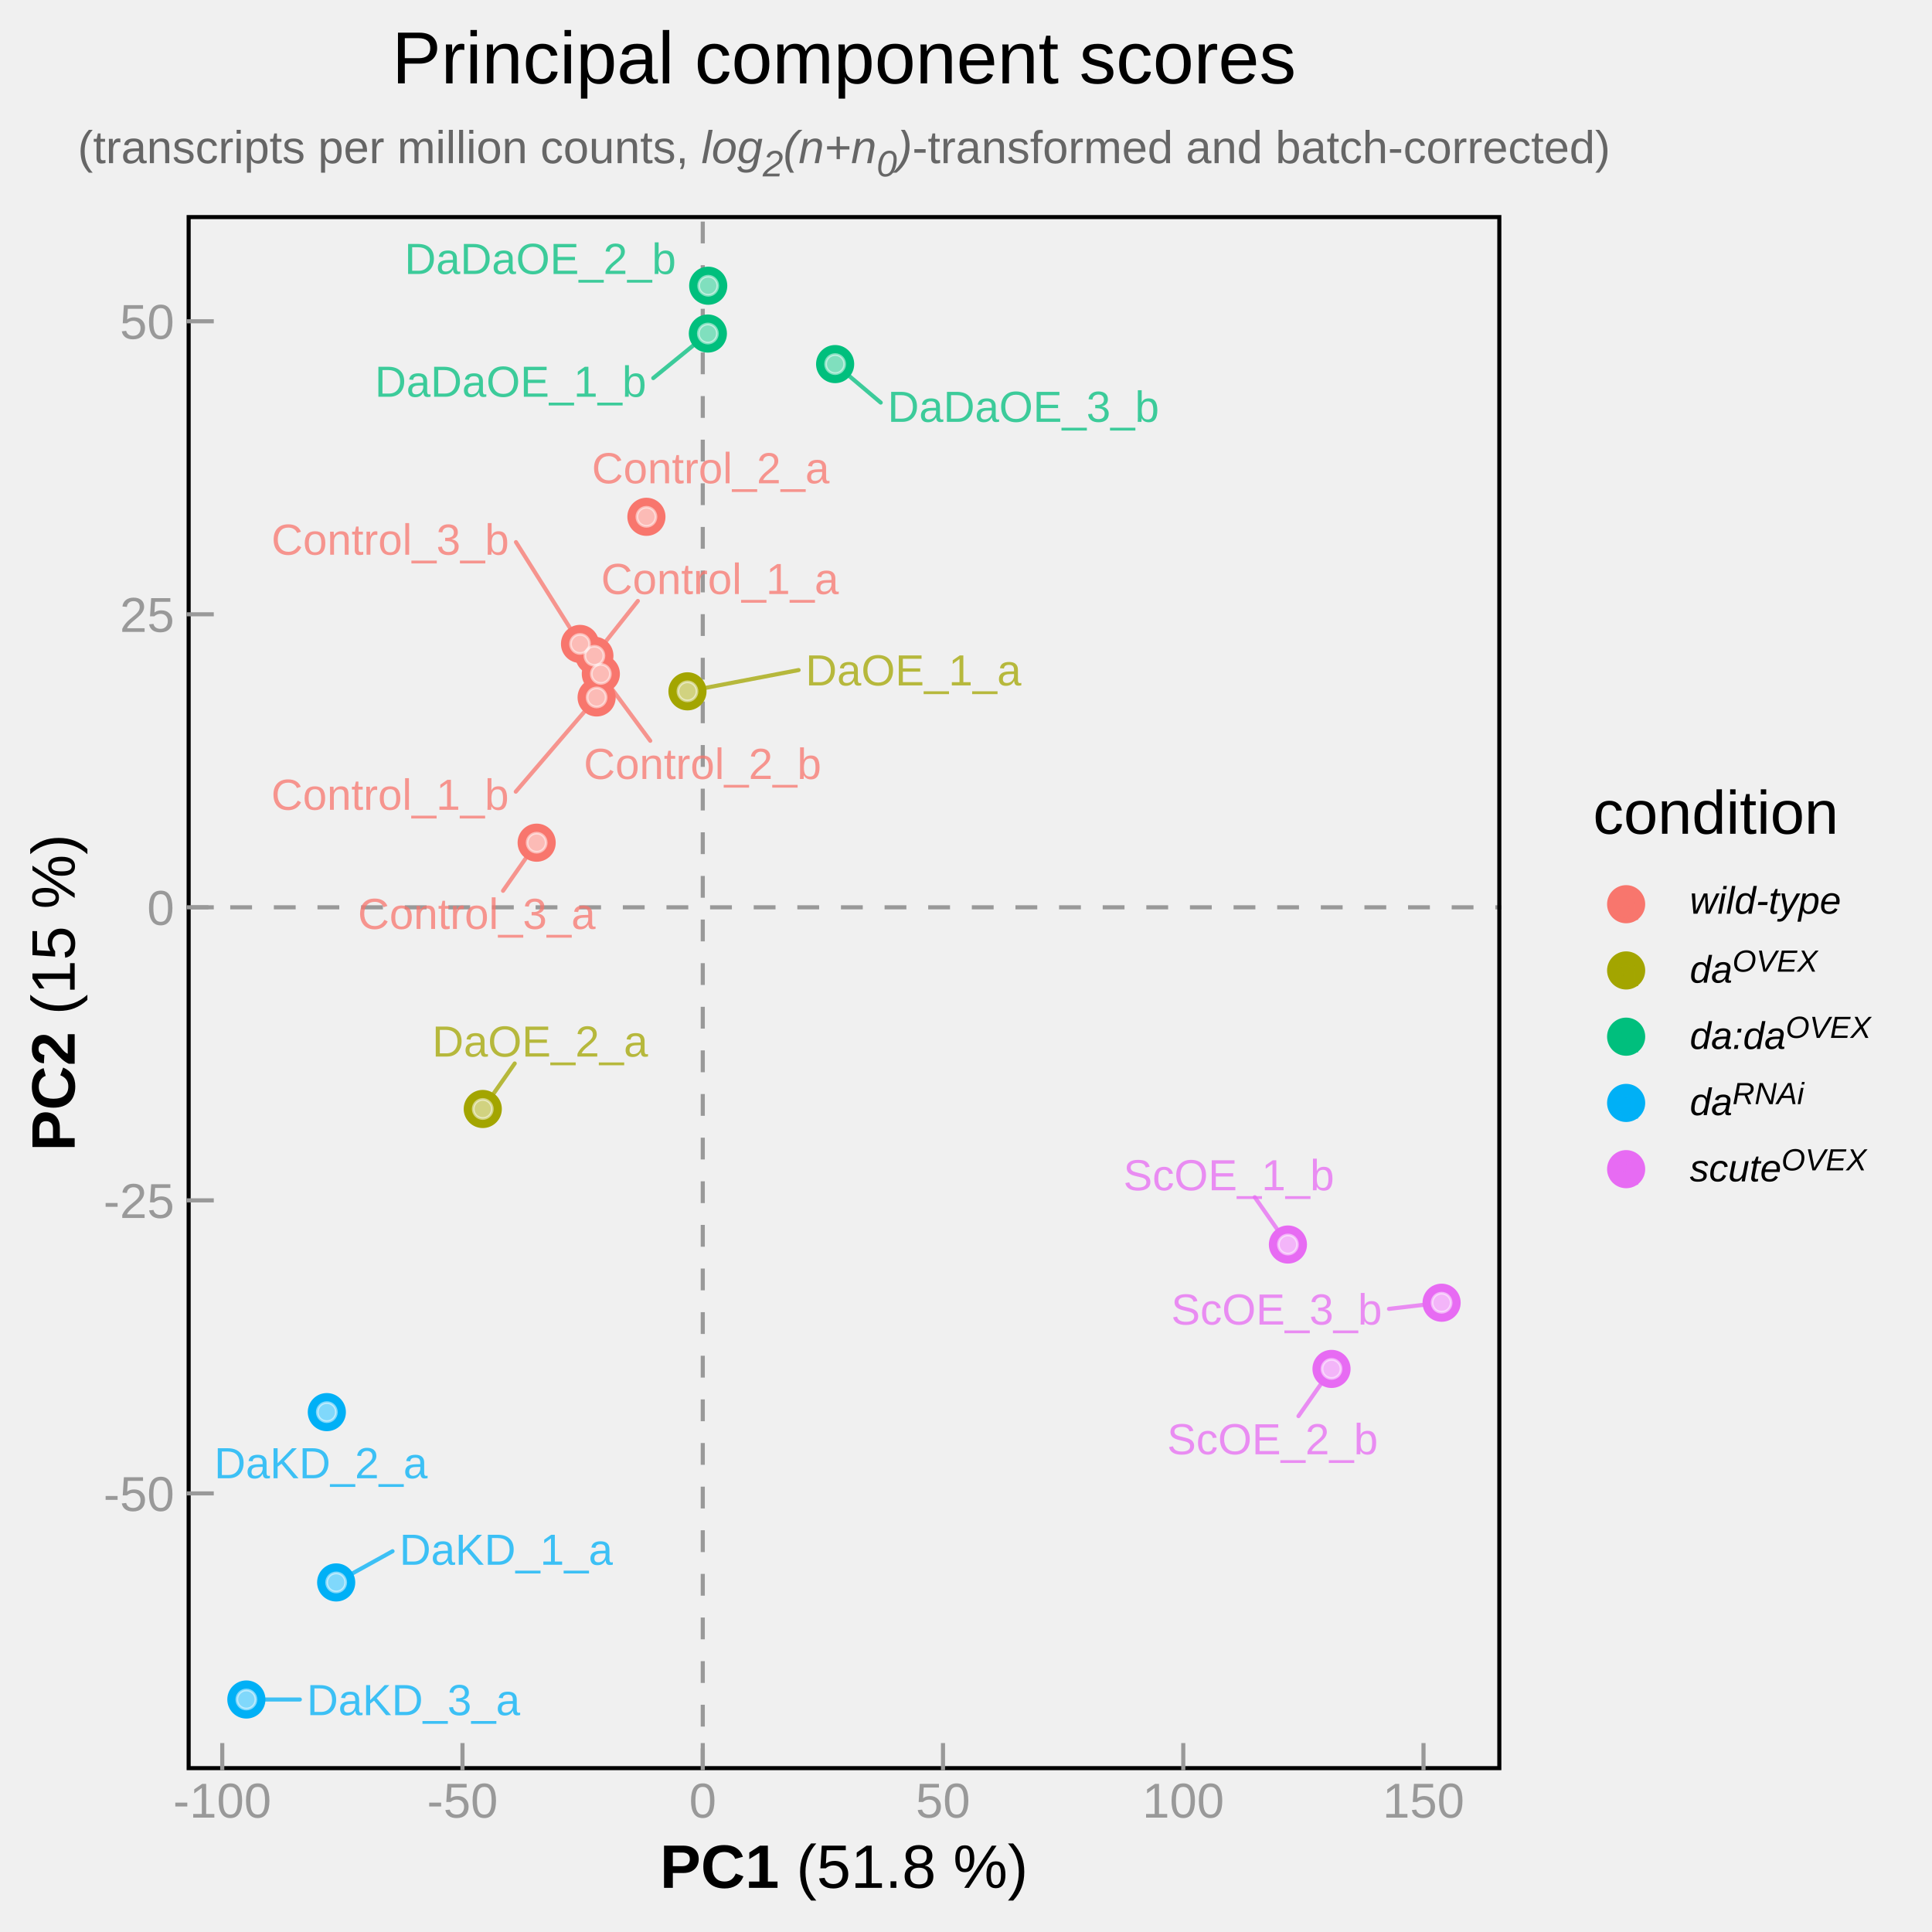
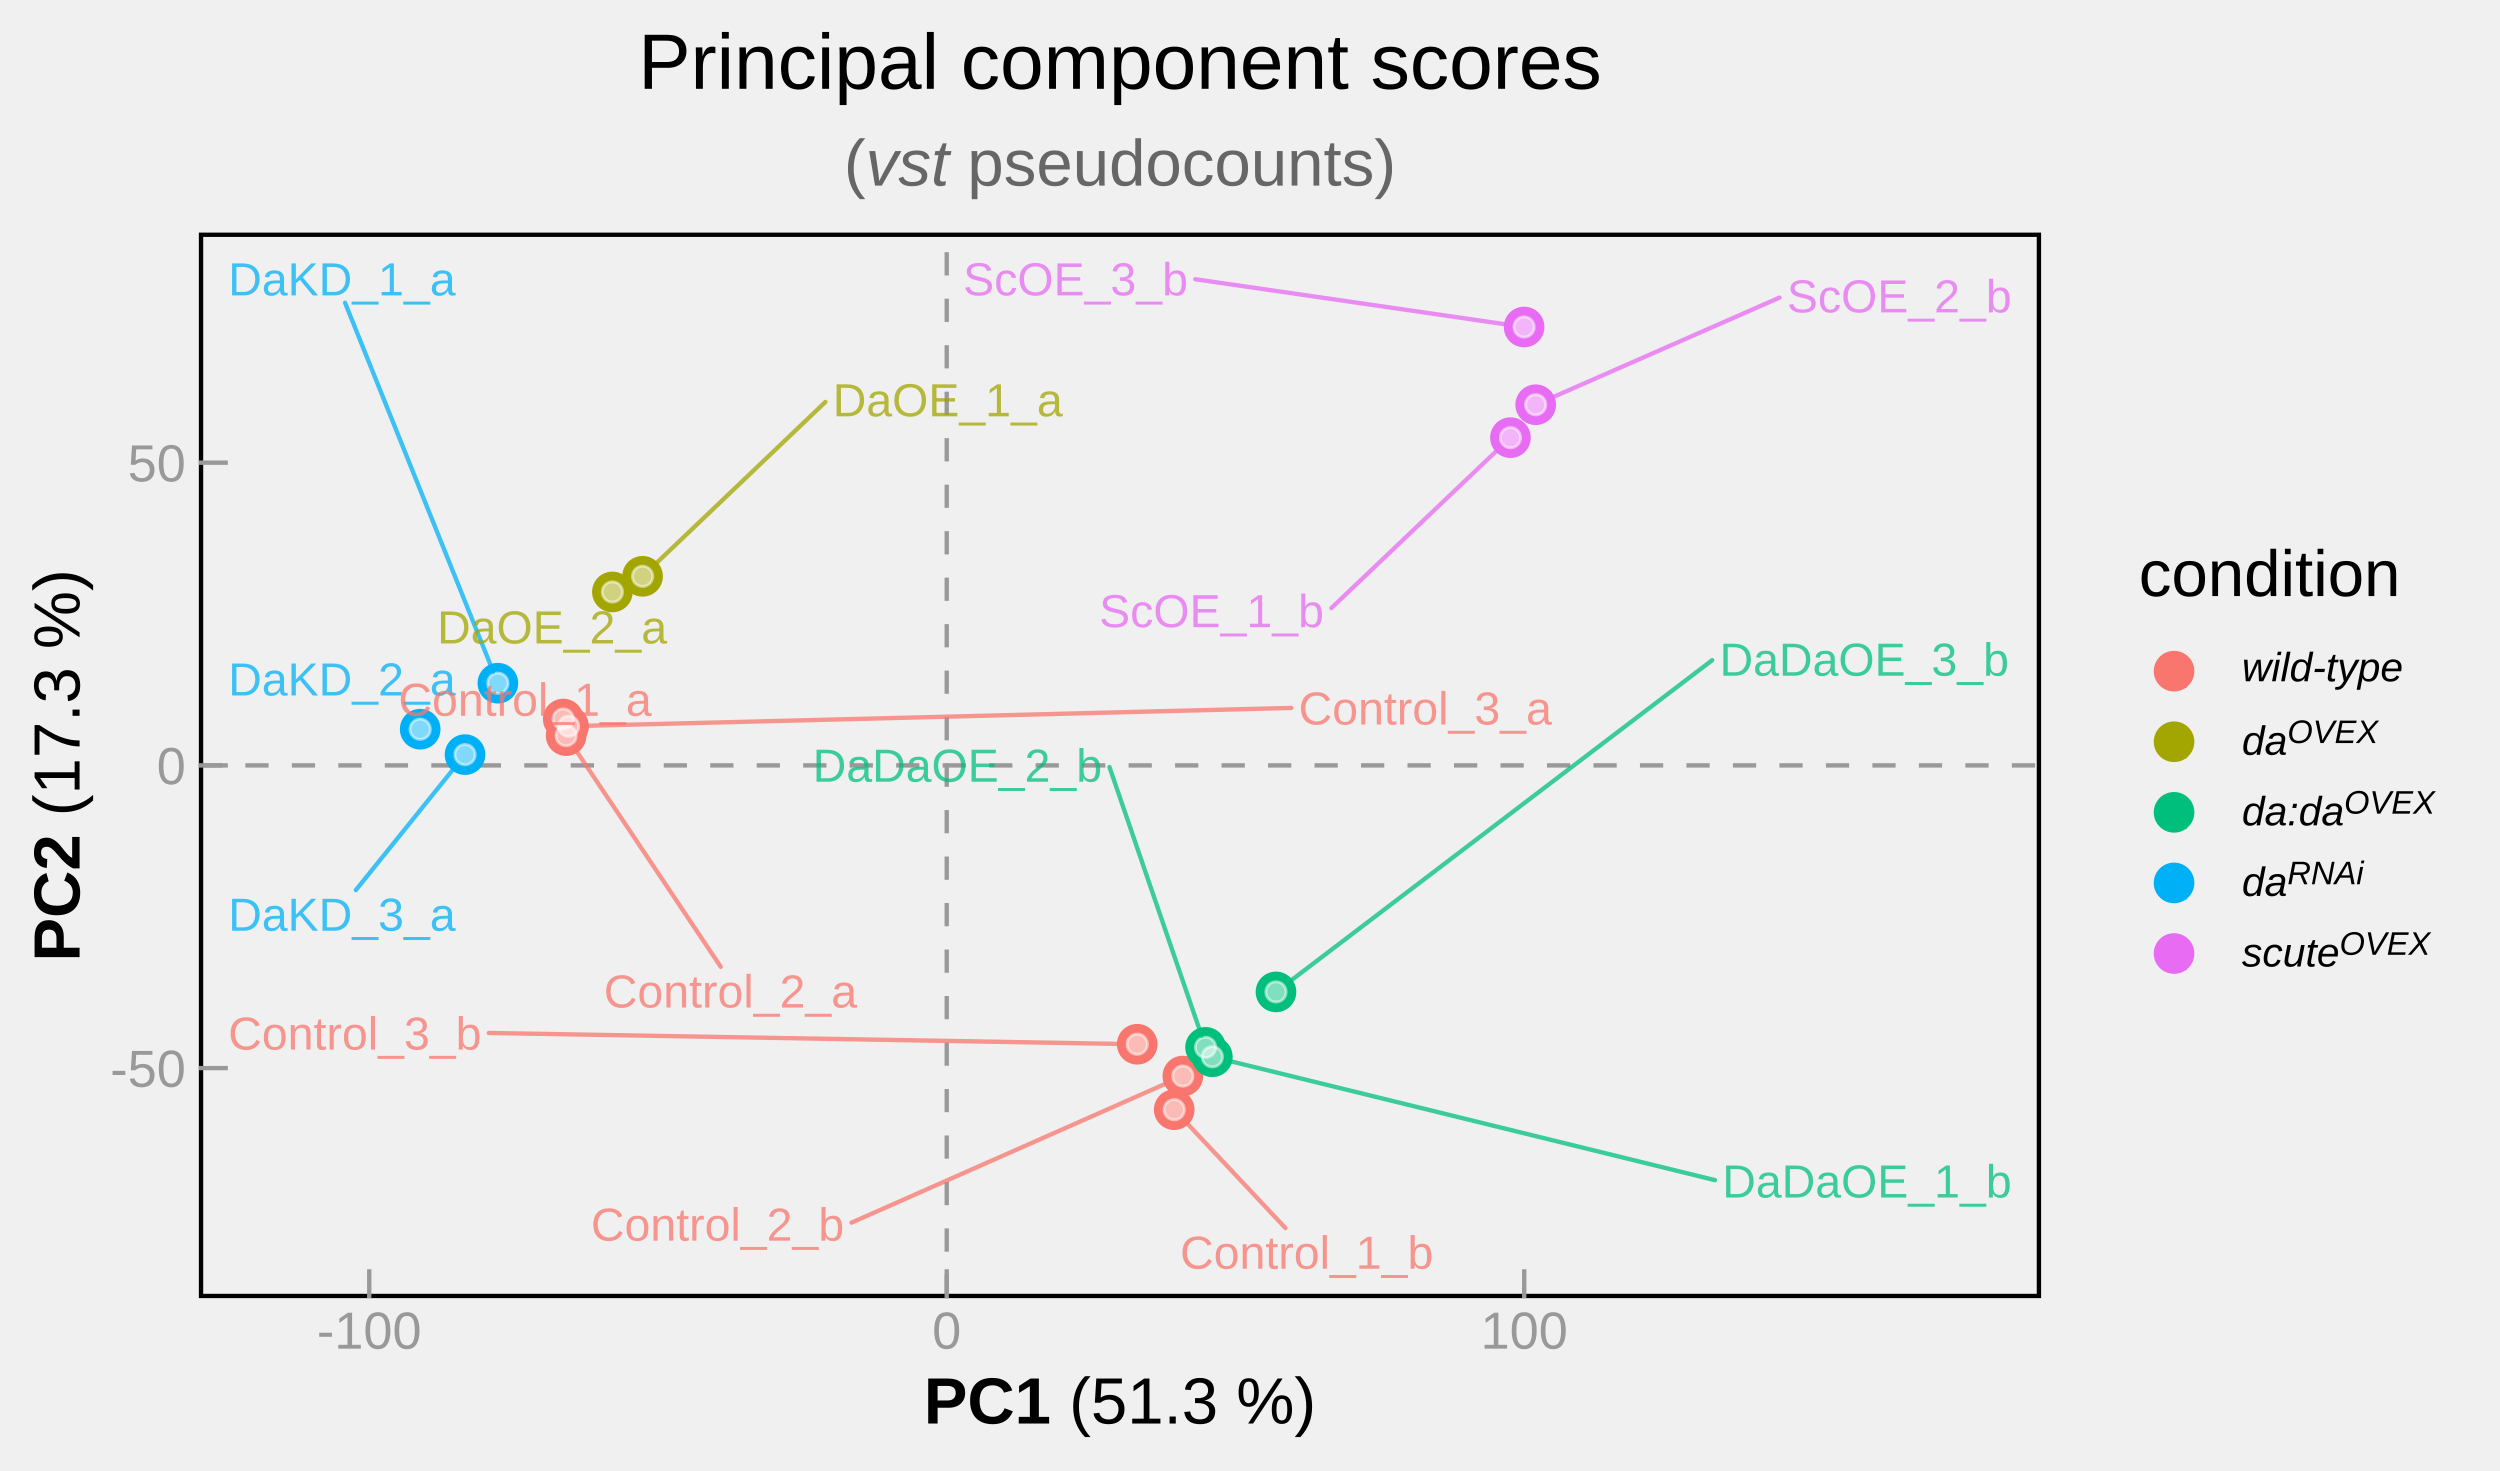
- <svg xmlns="http://www.w3.org/2000/svg" class="svglite" width="504.00pt" height="504.00pt" viewBox="0 0 504.00 504.00">
+ <svg xmlns="http://www.w3.org/2000/svg" class="svglite" width="612.00pt" height="360.00pt" viewBox="0 0 612.00 360.00">
  <defs>
    <style type="text/css">
    .svglite line, .svglite polyline, .svglite polygon, .svglite path, .svglite rect, .svglite circle {
      fill: none;
      stroke: #000000;
      stroke-linecap: round;
      stroke-linejoin: round;
      stroke-miterlimit: 10.00;
    }
    .svglite text {
      white-space: pre;
    }
  </style>
  </defs>
  <rect width="100%" height="100%" style="stroke: none; fill: none;" />
  <defs>
-     <clipPath id="cpMC4wMHw1MDQuMDB8MC4wMHw1MDQuMDA=">
-       <rect x="0.00" y="0.00" width="504.00" height="504.00" />
+     <clipPath id="cpMC4wMHw2MTIuMDB8MC4wMHwzNjAuMDA=">
+       <rect x="0.00" y="0.00" width="612.00" height="360.00" />
    </clipPath>
  </defs>
-   <g clip-path="url(#cpMC4wMHw1MDQuMDB8MC4wMHw1MDQuMDA=)">
+   <g clip-path="url(#cpMC4wMHw2MTIuMDB8MC4wMHwzNjAuMDA=)">
</g>
  <defs>
-     <clipPath id="cpNDguNjh8MzkxLjY2fDU2LjEwfDQ2MS43OQ==">
-       <rect x="48.68" y="56.10" width="342.98" height="405.69" />
+     <clipPath id="cpNDguNjh8NDk5LjY2fDU2Ljk0fDMxNy43OQ==">
+       <rect x="48.68" y="56.94" width="450.98" height="260.85" />
    </clipPath>
  </defs>
-   <g clip-path="url(#cpNDguNjh8MzkxLjY2fDU2LjEwfDQ2MS43OQ==)">
-     <line x1="183.33" y1="461.79" x2="183.33" y2="56.10" style="stroke-width: 1.07; stroke: #999999; stroke-dasharray: 5.69,5.69; stroke-linecap: butt;" />
-     <line x1="48.68" y1="236.69" x2="391.66" y2="236.69" style="stroke-width: 1.07; stroke: #999999; stroke-dasharray: 5.69,5.69; stroke-linecap: butt;" />
-     <circle cx="87.70" cy="412.81" r="4.62" style="stroke-width: 0.71; stroke: #00B0F6; fill: #00B0F6;" />
-     <circle cx="85.26" cy="368.38" r="4.62" style="stroke-width: 0.71; stroke: #00B0F6; fill: #00B0F6;" />
-     <circle cx="64.27" cy="443.35" r="4.62" style="stroke-width: 0.71; stroke: #00B0F6; fill: #00B0F6;" />
-     <circle cx="179.34" cy="180.35" r="4.62" style="stroke-width: 0.71; stroke: #A3A500; fill: #A3A500;" />
-     <circle cx="125.94" cy="289.30" r="4.62" style="stroke-width: 0.71; stroke: #A3A500; fill: #A3A500;" />
-     <circle cx="155.06" cy="171.07" r="4.62" style="stroke-width: 0.71; stroke: #F8766D; fill: #F8766D;" />
-     <circle cx="168.63" cy="134.82" r="4.62" style="stroke-width: 0.71; stroke: #F8766D; fill: #F8766D;" />
-     <circle cx="140.00" cy="219.83" r="4.62" style="stroke-width: 0.71; stroke: #F8766D; fill: #F8766D;" />
-     <circle cx="155.64" cy="181.94" r="4.62" style="stroke-width: 0.71; stroke: #F8766D; fill: #F8766D;" />
-     <circle cx="156.74" cy="175.80" r="4.62" style="stroke-width: 0.71; stroke: #F8766D; fill: #F8766D;" />
-     <circle cx="151.31" cy="167.98" r="4.62" style="stroke-width: 0.71; stroke: #F8766D; fill: #F8766D;" />
-     <circle cx="184.66" cy="87.01" r="4.62" style="stroke-width: 0.71; stroke: #00BF7D; fill: #00BF7D;" />
-     <circle cx="184.75" cy="74.54" r="4.62" style="stroke-width: 0.71; stroke: #00BF7D; fill: #00BF7D;" />
-     <circle cx="217.86" cy="94.98" r="4.62" style="stroke-width: 0.71; stroke: #00BF7D; fill: #00BF7D;" />
-     <circle cx="335.98" cy="324.66" r="4.62" style="stroke-width: 0.71; stroke: #E76BF3; fill: #E76BF3;" />
-     <circle cx="347.35" cy="357.11" r="4.62" style="stroke-width: 0.71; stroke: #E76BF3; fill: #E76BF3;" />
-     <circle cx="376.07" cy="339.84" r="4.62" style="stroke-width: 0.71; stroke: #E76BF3; fill: #E76BF3;" />
-     <circle cx="87.70" cy="412.81" r="2.49" style="stroke-width: 0.71; stroke: #FFFFFF; stroke-opacity: 0.50; fill: #FFFFFF; fill-opacity: 0.50;" />
-     <circle cx="85.26" cy="368.38" r="2.49" style="stroke-width: 0.71; stroke: #FFFFFF; stroke-opacity: 0.50; fill: #FFFFFF; fill-opacity: 0.50;" />
-     <circle cx="64.27" cy="443.35" r="2.49" style="stroke-width: 0.71; stroke: #FFFFFF; stroke-opacity: 0.50; fill: #FFFFFF; fill-opacity: 0.50;" />
-     <circle cx="179.34" cy="180.35" r="2.49" style="stroke-width: 0.71; stroke: #FFFFFF; stroke-opacity: 0.50; fill: #FFFFFF; fill-opacity: 0.50;" />
-     <circle cx="125.94" cy="289.30" r="2.49" style="stroke-width: 0.71; stroke: #FFFFFF; stroke-opacity: 0.50; fill: #FFFFFF; fill-opacity: 0.50;" />
-     <circle cx="155.06" cy="171.07" r="2.49" style="stroke-width: 0.71; stroke: #FFFFFF; stroke-opacity: 0.50; fill: #FFFFFF; fill-opacity: 0.50;" />
-     <circle cx="168.63" cy="134.82" r="2.49" style="stroke-width: 0.71; stroke: #FFFFFF; stroke-opacity: 0.50; fill: #FFFFFF; fill-opacity: 0.50;" />
-     <circle cx="140.00" cy="219.83" r="2.49" style="stroke-width: 0.71; stroke: #FFFFFF; stroke-opacity: 0.50; fill: #FFFFFF; fill-opacity: 0.50;" />
-     <circle cx="155.64" cy="181.94" r="2.49" style="stroke-width: 0.71; stroke: #FFFFFF; stroke-opacity: 0.50; fill: #FFFFFF; fill-opacity: 0.50;" />
-     <circle cx="156.74" cy="175.80" r="2.49" style="stroke-width: 0.71; stroke: #FFFFFF; stroke-opacity: 0.50; fill: #FFFFFF; fill-opacity: 0.50;" />
-     <circle cx="151.31" cy="167.98" r="2.49" style="stroke-width: 0.71; stroke: #FFFFFF; stroke-opacity: 0.50; fill: #FFFFFF; fill-opacity: 0.50;" />
-     <circle cx="184.66" cy="87.01" r="2.49" style="stroke-width: 0.71; stroke: #FFFFFF; stroke-opacity: 0.50; fill: #FFFFFF; fill-opacity: 0.50;" />
-     <circle cx="184.75" cy="74.54" r="2.49" style="stroke-width: 0.71; stroke: #FFFFFF; stroke-opacity: 0.50; fill: #FFFFFF; fill-opacity: 0.50;" />
-     <circle cx="217.86" cy="94.98" r="2.49" style="stroke-width: 0.71; stroke: #FFFFFF; stroke-opacity: 0.50; fill: #FFFFFF; fill-opacity: 0.50;" />
-     <circle cx="335.98" cy="324.66" r="2.49" style="stroke-width: 0.71; stroke: #FFFFFF; stroke-opacity: 0.50; fill: #FFFFFF; fill-opacity: 0.50;" />
-     <circle cx="347.35" cy="357.11" r="2.49" style="stroke-width: 0.71; stroke: #FFFFFF; stroke-opacity: 0.50; fill: #FFFFFF; fill-opacity: 0.50;" />
-     <circle cx="376.07" cy="339.84" r="2.49" style="stroke-width: 0.71; stroke: #FFFFFF; stroke-opacity: 0.50; fill: #FFFFFF; fill-opacity: 0.50;" />
-     <line x1="102.40" y1="404.67" x2="91.81" y2="410.53" style="stroke-width: 1.07; stroke: #00B0F6; stroke-opacity: 0.75;" />
-     <line x1="78.22" y1="443.35" x2="68.81" y2="443.35" style="stroke-width: 1.07; stroke: #00B0F6; stroke-opacity: 0.75;" />
-     <line x1="208.33" y1="174.80" x2="183.81" y2="179.49" style="stroke-width: 1.07; stroke: #A3A500; stroke-opacity: 0.75;" />
-     <line x1="134.27" y1="277.43" x2="128.84" y2="285.17" style="stroke-width: 1.07; stroke: #A3A500; stroke-opacity: 0.75;" />
-     <line x1="166.40" y1="156.77" x2="158.16" y2="167.16" style="stroke-width: 1.07; stroke: #F8766D; stroke-opacity: 0.75;" />
-     <line x1="131.23" y1="232.38" x2="137.11" y2="223.97" style="stroke-width: 1.07; stroke: #F8766D; stroke-opacity: 0.75;" />
-     <line x1="134.55" y1="206.52" x2="152.41" y2="185.71" style="stroke-width: 1.07; stroke: #F8766D; stroke-opacity: 0.75;" />
-     <line x1="169.63" y1="193.25" x2="159.72" y2="179.84" style="stroke-width: 1.07; stroke: #F8766D; stroke-opacity: 0.75;" />
-     <line x1="134.60" y1="141.42" x2="148.60" y2="163.67" style="stroke-width: 1.07; stroke: #F8766D; stroke-opacity: 0.75;" />
-     <line x1="170.42" y1="98.63" x2="180.93" y2="90.06" style="stroke-width: 1.07; stroke: #00BF7D; stroke-opacity: 0.75;" />
-     <line x1="229.75" y1="105.02" x2="221.55" y2="98.10" style="stroke-width: 1.07; stroke: #00BF7D; stroke-opacity: 0.75;" />
-     <line x1="327.33" y1="312.31" x2="333.08" y2="320.53" style="stroke-width: 1.07; stroke: #E76BF3; stroke-opacity: 0.75;" />
-     <line x1="338.73" y1="369.42" x2="344.46" y2="361.24" style="stroke-width: 1.07; stroke: #E76BF3; stroke-opacity: 0.75;" />
-     <line x1="362.35" y1="341.45" x2="371.56" y2="340.37" style="stroke-width: 1.07; stroke: #E76BF3; stroke-opacity: 0.75;" />
-     <text x="132.03" y="408.20" text-anchor="middle" style="font-size: 11.38px;fill: #00B0F6; fill-opacity: 0.75; font-family: &quot;Arial&quot;;" textLength="55.66px" lengthAdjust="spacingAndGlyphs">DaKD_1_a</text>
-     <text x="83.71" y="385.63" text-anchor="middle" style="font-size: 11.38px;fill: #00B0F6; fill-opacity: 0.75; font-family: &quot;Arial&quot;;" textLength="55.66px" lengthAdjust="spacingAndGlyphs">DaKD_2_a</text>
-     <text x="107.86" y="447.43" text-anchor="middle" style="font-size: 11.38px;fill: #00B0F6; fill-opacity: 0.75; font-family: &quot;Arial&quot;;" textLength="55.66px" lengthAdjust="spacingAndGlyphs">DaKD_3_a</text>
-     <text x="238.28" y="178.81" text-anchor="middle" style="font-size: 11.38px;fill: #A3A500; fill-opacity: 0.75; font-family: &quot;Arial&quot;;" textLength="56.30px" lengthAdjust="spacingAndGlyphs">DaOE_1_a</text>
-     <text x="140.89" y="275.63" text-anchor="middle" style="font-size: 11.38px;fill: #A3A500; fill-opacity: 0.75; font-family: &quot;Arial&quot;;" textLength="56.30px" lengthAdjust="spacingAndGlyphs">DaOE_2_a</text>
-     <text x="187.81" y="154.97" text-anchor="middle" style="font-size: 11.38px;fill: #F8766D; fill-opacity: 0.75; font-family: &quot;Arial&quot;;" textLength="61.99px" lengthAdjust="spacingAndGlyphs">Control_1_a</text>
-     <text x="185.39" y="126.08" text-anchor="middle" style="font-size: 11.38px;fill: #F8766D; fill-opacity: 0.75; font-family: &quot;Arial&quot;;" textLength="61.99px" lengthAdjust="spacingAndGlyphs">Control_2_a</text>
-     <text x="124.36" y="242.34" text-anchor="middle" style="font-size: 11.38px;fill: #F8766D; fill-opacity: 0.75; font-family: &quot;Arial&quot;;" textLength="61.99px" lengthAdjust="spacingAndGlyphs">Control_3_a</text>
-     <text x="101.76" y="211.25" text-anchor="middle" style="font-size: 11.38px;fill: #F8766D; fill-opacity: 0.75; font-family: &quot;Arial&quot;;" textLength="61.99px" lengthAdjust="spacingAndGlyphs">Control_1_b</text>
-     <text x="183.28" y="203.21" text-anchor="middle" style="font-size: 11.38px;fill: #F8766D; fill-opacity: 0.75; font-family: &quot;Arial&quot;;" textLength="61.99px" lengthAdjust="spacingAndGlyphs">Control_2_b</text>
-     <text x="101.81" y="144.71" text-anchor="middle" style="font-size: 11.38px;fill: #F8766D; fill-opacity: 0.75; font-family: &quot;Arial&quot;;" textLength="61.99px" lengthAdjust="spacingAndGlyphs">Control_3_b</text>
-     <text x="133.20" y="103.51" text-anchor="middle" style="font-size: 11.38px;fill: #00BF7D; fill-opacity: 0.75; font-family: &quot;Arial&quot;;" textLength="70.84px" lengthAdjust="spacingAndGlyphs">DaDaOE_1_b</text>
-     <text x="140.95" y="71.47" text-anchor="middle" style="font-size: 11.38px;fill: #00BF7D; fill-opacity: 0.75; font-family: &quot;Arial&quot;;" textLength="70.84px" lengthAdjust="spacingAndGlyphs">DaDaOE_2_b</text>
-     <text x="266.97" y="110.05" text-anchor="middle" style="font-size: 11.38px;fill: #00BF7D; fill-opacity: 0.75; font-family: &quot;Arial&quot;;" textLength="70.84px" lengthAdjust="spacingAndGlyphs">DaDaOE_3_b</text>
-     <text x="320.56" y="310.51" text-anchor="middle" style="font-size: 11.38px;fill: #E76BF3; fill-opacity: 0.75; font-family: &quot;Arial&quot;;" textLength="55.03px" lengthAdjust="spacingAndGlyphs">ScOE_1_b</text>
-     <text x="331.97" y="379.38" text-anchor="middle" style="font-size: 11.38px;fill: #E76BF3; fill-opacity: 0.75; font-family: &quot;Arial&quot;;" textLength="55.03px" lengthAdjust="spacingAndGlyphs">ScOE_2_b</text>
-     <text x="333.03" y="345.54" text-anchor="middle" style="font-size: 11.38px;fill: #E76BF3; fill-opacity: 0.75; font-family: &quot;Arial&quot;;" textLength="55.03px" lengthAdjust="spacingAndGlyphs">ScOE_3_b</text>
-     <rect x="48.68" y="56.10" width="342.98" height="405.69" style="stroke-width: 2.13;" />
+   <g clip-path="url(#cpNDguNjh8NDk5LjY2fDU2Ljk0fDMxNy43OQ==)">
+     <line x1="231.76" y1="317.79" x2="231.76" y2="56.94" style="stroke-width: 1.07; stroke: #999999; stroke-dasharray: 5.69,5.69; stroke-linecap: butt;" />
+     <line x1="48.68" y1="187.37" x2="499.66" y2="187.37" style="stroke-width: 1.07; stroke: #999999; stroke-dasharray: 5.69,5.69; stroke-linecap: butt;" />
+     <circle cx="121.88" cy="167.25" r="4.62" style="stroke-width: 0.71; stroke: #00B0F6; fill: #00B0F6;" />
+     <circle cx="102.86" cy="178.51" r="4.62" style="stroke-width: 0.71; stroke: #00B0F6; fill: #00B0F6;" />
+     <circle cx="113.84" cy="184.73" r="4.62" style="stroke-width: 0.71; stroke: #00B0F6; fill: #00B0F6;" />
+     <circle cx="157.30" cy="141.08" r="4.62" style="stroke-width: 0.71; stroke: #A3A500; fill: #A3A500;" />
+     <circle cx="149.91" cy="144.91" r="4.62" style="stroke-width: 0.71; stroke: #A3A500; fill: #A3A500;" />
+     <circle cx="137.88" cy="176.02" r="4.62" style="stroke-width: 0.71; stroke: #F8766D; fill: #F8766D;" />
+     <circle cx="138.59" cy="180.08" r="4.62" style="stroke-width: 0.71; stroke: #F8766D; fill: #F8766D;" />
+     <circle cx="139.19" cy="177.78" r="4.62" style="stroke-width: 0.71; stroke: #F8766D; fill: #F8766D;" />
+     <circle cx="287.45" cy="271.65" r="4.62" style="stroke-width: 0.71; stroke: #F8766D; fill: #F8766D;" />
+     <circle cx="289.56" cy="263.42" r="4.62" style="stroke-width: 0.71; stroke: #F8766D; fill: #F8766D;" />
+     <circle cx="278.39" cy="255.63" r="4.62" style="stroke-width: 0.71; stroke: #F8766D; fill: #F8766D;" />
+     <circle cx="296.78" cy="258.70" r="4.62" style="stroke-width: 0.71; stroke: #00BF7D; fill: #00BF7D;" />
+     <circle cx="295.12" cy="256.39" r="4.62" style="stroke-width: 0.71; stroke: #00BF7D; fill: #00BF7D;" />
+     <circle cx="312.36" cy="242.82" r="4.62" style="stroke-width: 0.71; stroke: #00BF7D; fill: #00BF7D;" />
+     <circle cx="369.76" cy="107.14" r="4.62" style="stroke-width: 0.71; stroke: #E76BF3; fill: #E76BF3;" />
+     <circle cx="375.94" cy="99.08" r="4.62" style="stroke-width: 0.71; stroke: #E76BF3; fill: #E76BF3;" />
+     <circle cx="373.10" cy="80.05" r="4.62" style="stroke-width: 0.71; stroke: #E76BF3; fill: #E76BF3;" />
+     <circle cx="121.88" cy="167.25" r="2.49" style="stroke-width: 0.71; stroke: #FFFFFF; stroke-opacity: 0.50; fill: #FFFFFF; fill-opacity: 0.50;" />
+     <circle cx="102.86" cy="178.51" r="2.49" style="stroke-width: 0.71; stroke: #FFFFFF; stroke-opacity: 0.50; fill: #FFFFFF; fill-opacity: 0.50;" />
+     <circle cx="113.84" cy="184.73" r="2.49" style="stroke-width: 0.71; stroke: #FFFFFF; stroke-opacity: 0.50; fill: #FFFFFF; fill-opacity: 0.50;" />
+     <circle cx="157.30" cy="141.08" r="2.49" style="stroke-width: 0.71; stroke: #FFFFFF; stroke-opacity: 0.50; fill: #FFFFFF; fill-opacity: 0.50;" />
+     <circle cx="149.91" cy="144.91" r="2.49" style="stroke-width: 0.71; stroke: #FFFFFF; stroke-opacity: 0.50; fill: #FFFFFF; fill-opacity: 0.50;" />
+     <circle cx="137.88" cy="176.02" r="2.49" style="stroke-width: 0.71; stroke: #FFFFFF; stroke-opacity: 0.50; fill: #FFFFFF; fill-opacity: 0.50;" />
+     <circle cx="138.59" cy="180.08" r="2.49" style="stroke-width: 0.71; stroke: #FFFFFF; stroke-opacity: 0.50; fill: #FFFFFF; fill-opacity: 0.50;" />
+     <circle cx="139.19" cy="177.78" r="2.49" style="stroke-width: 0.71; stroke: #FFFFFF; stroke-opacity: 0.50; fill: #FFFFFF; fill-opacity: 0.50;" />
+     <circle cx="287.45" cy="271.65" r="2.49" style="stroke-width: 0.71; stroke: #FFFFFF; stroke-opacity: 0.50; fill: #FFFFFF; fill-opacity: 0.50;" />
+     <circle cx="289.56" cy="263.42" r="2.49" style="stroke-width: 0.71; stroke: #FFFFFF; stroke-opacity: 0.50; fill: #FFFFFF; fill-opacity: 0.50;" />
+     <circle cx="278.39" cy="255.63" r="2.49" style="stroke-width: 0.71; stroke: #FFFFFF; stroke-opacity: 0.50; fill: #FFFFFF; fill-opacity: 0.50;" />
+     <circle cx="296.78" cy="258.70" r="2.49" style="stroke-width: 0.71; stroke: #FFFFFF; stroke-opacity: 0.50; fill: #FFFFFF; fill-opacity: 0.50;" />
+     <circle cx="295.12" cy="256.39" r="2.49" style="stroke-width: 0.71; stroke: #FFFFFF; stroke-opacity: 0.50; fill: #FFFFFF; fill-opacity: 0.50;" />
+     <circle cx="312.36" cy="242.82" r="2.49" style="stroke-width: 0.71; stroke: #FFFFFF; stroke-opacity: 0.50; fill: #FFFFFF; fill-opacity: 0.50;" />
+     <circle cx="369.76" cy="107.14" r="2.49" style="stroke-width: 0.71; stroke: #FFFFFF; stroke-opacity: 0.50; fill: #FFFFFF; fill-opacity: 0.50;" />
+     <circle cx="375.94" cy="99.08" r="2.49" style="stroke-width: 0.71; stroke: #FFFFFF; stroke-opacity: 0.50; fill: #FFFFFF; fill-opacity: 0.50;" />
+     <circle cx="373.10" cy="80.05" r="2.49" style="stroke-width: 0.71; stroke: #FFFFFF; stroke-opacity: 0.50; fill: #FFFFFF; fill-opacity: 0.50;" />
+     <line x1="84.47" y1="74.11" x2="120.73" y2="164.40" style="stroke-width: 1.07; stroke: #00B0F6; stroke-opacity: 0.75;" />
+     <line x1="87.11" y1="217.89" x2="111.70" y2="187.38" style="stroke-width: 1.07; stroke: #00B0F6; stroke-opacity: 0.75;" />
+     <line x1="202.06" y1="98.40" x2="159.92" y2="138.58" style="stroke-width: 1.07; stroke: #A3A500; stroke-opacity: 0.75;" />
+     <line x1="176.44" y1="236.68" x2="140.42" y2="182.81" style="stroke-width: 1.07; stroke: #F8766D; stroke-opacity: 0.75;" />
+     <line x1="316.11" y1="173.30" x2="144.25" y2="177.65" style="stroke-width: 1.07; stroke: #F8766D; stroke-opacity: 0.75;" />
+     <line x1="314.68" y1="300.63" x2="289.87" y2="274.22" style="stroke-width: 1.07; stroke: #F8766D; stroke-opacity: 0.75;" />
+     <line x1="208.46" y1="299.30" x2="285.54" y2="265.20" style="stroke-width: 1.07; stroke: #F8766D; stroke-opacity: 0.75;" />
+     <line x1="119.67" y1="252.87" x2="273.33" y2="255.54" style="stroke-width: 1.07; stroke: #F8766D; stroke-opacity: 0.75;" />
+     <line x1="419.82" y1="288.90" x2="301.43" y2="259.84" style="stroke-width: 1.07; stroke: #00BF7D; stroke-opacity: 0.75;" />
+     <line x1="271.60" y1="187.77" x2="294.14" y2="253.52" style="stroke-width: 1.07; stroke: #00BF7D; stroke-opacity: 0.75;" />
+     <line x1="419.15" y1="161.61" x2="315.42" y2="240.50" style="stroke-width: 1.07; stroke: #00BF7D; stroke-opacity: 0.75;" />
+     <line x1="325.91" y1="148.87" x2="367.13" y2="109.64" style="stroke-width: 1.07; stroke: #E76BF3; stroke-opacity: 0.75;" />
+     <line x1="435.63" y1="72.85" x2="379.96" y2="97.31" style="stroke-width: 1.07; stroke: #E76BF3; stroke-opacity: 0.75;" />
+     <line x1="292.61" y1="68.36" x2="368.20" y2="79.34" style="stroke-width: 1.07; stroke: #E76BF3; stroke-opacity: 0.75;" />
+     <text x="83.71" y="72.31" text-anchor="middle" style="font-size: 11.38px;fill: #00B0F6; fill-opacity: 0.75; font-family: &quot;Arial&quot;;" textLength="55.66px" lengthAdjust="spacingAndGlyphs">DaKD_1_a</text>
+     <text x="83.71" y="170.26" text-anchor="middle" style="font-size: 11.38px;fill: #00B0F6; fill-opacity: 0.75; font-family: &quot;Arial&quot;;" textLength="55.66px" lengthAdjust="spacingAndGlyphs">DaKD_2_a</text>
+     <text x="83.71" y="227.85" text-anchor="middle" style="font-size: 11.38px;fill: #00B0F6; fill-opacity: 0.75; font-family: &quot;Arial&quot;;" textLength="55.66px" lengthAdjust="spacingAndGlyphs">DaKD_3_a</text>
+     <text x="232.01" y="101.91" text-anchor="middle" style="font-size: 11.38px;fill: #A3A500; fill-opacity: 0.75; font-family: &quot;Arial&quot;;" textLength="56.30px" lengthAdjust="spacingAndGlyphs">DaOE_1_a</text>
+     <text x="135.16" y="157.52" text-anchor="middle" style="font-size: 11.38px;fill: #A3A500; fill-opacity: 0.75; font-family: &quot;Arial&quot;;" textLength="56.30px" lengthAdjust="spacingAndGlyphs">DaOE_2_a</text>
+     <text x="128.54" y="175.23" text-anchor="middle" style="font-size: 11.38px;fill: #F8766D; fill-opacity: 0.75; font-family: &quot;Arial&quot;;" textLength="61.99px" lengthAdjust="spacingAndGlyphs">Control_1_a</text>
+     <text x="178.82" y="246.64" text-anchor="middle" style="font-size: 11.38px;fill: #F8766D; fill-opacity: 0.75; font-family: &quot;Arial&quot;;" textLength="61.99px" lengthAdjust="spacingAndGlyphs">Control_2_a</text>
+     <text x="348.91" y="177.37" text-anchor="middle" style="font-size: 11.38px;fill: #F8766D; fill-opacity: 0.75; font-family: &quot;Arial&quot;;" textLength="61.99px" lengthAdjust="spacingAndGlyphs">Control_3_a</text>
+     <text x="319.89" y="310.59" text-anchor="middle" style="font-size: 11.38px;fill: #F8766D; fill-opacity: 0.75; font-family: &quot;Arial&quot;;" textLength="61.99px" lengthAdjust="spacingAndGlyphs">Control_1_b</text>
+     <text x="175.66" y="303.72" text-anchor="middle" style="font-size: 11.38px;fill: #F8766D; fill-opacity: 0.75; font-family: &quot;Arial&quot;;" textLength="61.99px" lengthAdjust="spacingAndGlyphs">Control_2_b</text>
+     <text x="86.88" y="256.95" text-anchor="middle" style="font-size: 11.38px;fill: #F8766D; fill-opacity: 0.75; font-family: &quot;Arial&quot;;" textLength="61.99px" lengthAdjust="spacingAndGlyphs">Control_3_b</text>
+     <text x="457.04" y="293.15" text-anchor="middle" style="font-size: 11.38px;fill: #00BF7D; fill-opacity: 0.75; font-family: &quot;Arial&quot;;" textLength="70.84px" lengthAdjust="spacingAndGlyphs">DaDaOE_1_b</text>
+     <text x="234.38" y="191.37" text-anchor="middle" style="font-size: 11.38px;fill: #00BF7D; fill-opacity: 0.75; font-family: &quot;Arial&quot;;" textLength="70.84px" lengthAdjust="spacingAndGlyphs">DaDaOE_2_b</text>
+     <text x="456.37" y="165.42" text-anchor="middle" style="font-size: 11.38px;fill: #00BF7D; fill-opacity: 0.75; font-family: &quot;Arial&quot;;" textLength="70.84px" lengthAdjust="spacingAndGlyphs">DaDaOE_3_b</text>
+     <text x="296.59" y="153.54" text-anchor="middle" style="font-size: 11.38px;fill: #E76BF3; fill-opacity: 0.75; font-family: &quot;Arial&quot;;" textLength="55.03px" lengthAdjust="spacingAndGlyphs">ScOE_1_b</text>
+     <text x="464.95" y="76.48" text-anchor="middle" style="font-size: 11.38px;fill: #E76BF3; fill-opacity: 0.75; font-family: &quot;Arial&quot;;" textLength="55.03px" lengthAdjust="spacingAndGlyphs">ScOE_2_b</text>
+     <text x="263.30" y="72.31" text-anchor="middle" style="font-size: 11.38px;fill: #E76BF3; fill-opacity: 0.75; font-family: &quot;Arial&quot;;" textLength="55.03px" lengthAdjust="spacingAndGlyphs">ScOE_3_b</text>
+     <rect x="48.68" y="56.94" width="450.98" height="260.85" style="stroke-width: 2.13;" />
  </g>
-   <g clip-path="url(#cpMC4wMHw1MDQuMDB8MC4wMHw1MDQuMDA=)">
-     <text x="45.49" y="394.17" text-anchor="end" style="font-size: 12.80px;fill: #999999; font-family: &quot;Arial&quot;;" textLength="18.49px" lengthAdjust="spacingAndGlyphs">-50</text>
-     <text x="45.49" y="317.73" text-anchor="end" style="font-size: 12.80px;fill: #999999; font-family: &quot;Arial&quot;;" textLength="18.49px" lengthAdjust="spacingAndGlyphs">-25</text>
-     <text x="45.49" y="241.28" text-anchor="end" style="font-size: 12.80px;fill: #999999; font-family: &quot;Arial&quot;;" textLength="7.11px" lengthAdjust="spacingAndGlyphs">0</text>
-     <text x="45.49" y="164.84" text-anchor="end" style="font-size: 12.80px;fill: #999999; font-family: &quot;Arial&quot;;" textLength="14.23px" lengthAdjust="spacingAndGlyphs">25</text>
-     <text x="45.49" y="88.40" text-anchor="end" style="font-size: 12.80px;fill: #999999; font-family: &quot;Arial&quot;;" textLength="14.23px" lengthAdjust="spacingAndGlyphs">50</text>
-     <polyline points="55.77,389.58 48.68,389.58 " style="stroke-width: 1.07; stroke: #999999; stroke-linecap: butt;" />
-     <polyline points="55.77,313.14 48.68,313.14 " style="stroke-width: 1.07; stroke: #999999; stroke-linecap: butt;" />
-     <polyline points="55.77,236.69 48.68,236.69 " style="stroke-width: 1.07; stroke: #999999; stroke-linecap: butt;" />
-     <polyline points="55.77,160.25 48.68,160.25 " style="stroke-width: 1.07; stroke: #999999; stroke-linecap: butt;" />
-     <polyline points="55.77,83.81 48.68,83.81 " style="stroke-width: 1.07; stroke: #999999; stroke-linecap: butt;" />
-     <polyline points="57.98,454.71 57.98,461.79 " style="stroke-width: 1.07; stroke: #999999; stroke-linecap: butt;" />
-     <polyline points="120.65,454.71 120.65,461.79 " style="stroke-width: 1.07; stroke: #999999; stroke-linecap: butt;" />
-     <polyline points="183.33,454.71 183.33,461.79 " style="stroke-width: 1.07; stroke: #999999; stroke-linecap: butt;" />
-     <polyline points="246.00,454.71 246.00,461.79 " style="stroke-width: 1.07; stroke: #999999; stroke-linecap: butt;" />
-     <polyline points="308.68,454.71 308.68,461.79 " style="stroke-width: 1.07; stroke: #999999; stroke-linecap: butt;" />
-     <polyline points="371.35,454.71 371.35,461.79 " style="stroke-width: 1.07; stroke: #999999; stroke-linecap: butt;" />
-     <text x="57.98" y="474.16" text-anchor="middle" style="font-size: 12.80px;fill: #999999; font-family: &quot;Arial&quot;;" textLength="25.60px" lengthAdjust="spacingAndGlyphs">-100</text>
-     <text x="120.65" y="474.16" text-anchor="middle" style="font-size: 12.80px;fill: #999999; font-family: &quot;Arial&quot;;" textLength="18.49px" lengthAdjust="spacingAndGlyphs">-50</text>
-     <text x="183.33" y="474.16" text-anchor="middle" style="font-size: 12.80px;fill: #999999; font-family: &quot;Arial&quot;;" textLength="7.11px" lengthAdjust="spacingAndGlyphs">0</text>
-     <text x="246.00" y="474.16" text-anchor="middle" style="font-size: 12.80px;fill: #999999; font-family: &quot;Arial&quot;;" textLength="14.23px" lengthAdjust="spacingAndGlyphs">50</text>
-     <text x="308.68" y="474.16" text-anchor="middle" style="font-size: 12.80px;fill: #999999; font-family: &quot;Arial&quot;;" textLength="21.34px" lengthAdjust="spacingAndGlyphs">100</text>
-     <text x="371.35" y="474.16" text-anchor="middle" style="font-size: 12.80px;fill: #999999; font-family: &quot;Arial&quot;;" textLength="21.34px" lengthAdjust="spacingAndGlyphs">150</text>
-     <text x="172.15" y="492.49" style="font-size: 16.00px; font-weight: bold; font-family: &quot;Arial&quot;;" textLength="31.13px" lengthAdjust="spacingAndGlyphs">PC1</text>
-     <text x="207.72" y="492.49" style="font-size: 16.00px; font-family: &quot;Arial&quot;;" textLength="36.47px" lengthAdjust="spacingAndGlyphs">(51.8</text>
-     <text x="248.63" y="492.49" style="font-size: 16.00px; font-family: &quot;Arial&quot;;" textLength="19.56px" lengthAdjust="spacingAndGlyphs">%)</text>
-     <text transform="translate(19.48,300.29) rotate(-90)" style="font-size: 16.00px; font-weight: bold; font-family: &quot;Arial&quot;;" textLength="31.13px" lengthAdjust="spacingAndGlyphs">PC2</text>
-     <text transform="translate(19.48,264.72) rotate(-90)" style="font-size: 16.00px; font-family: &quot;Arial&quot;;" textLength="23.13px" lengthAdjust="spacingAndGlyphs">(15</text>
-     <text transform="translate(19.48,237.16) rotate(-90)" style="font-size: 16.00px; font-family: &quot;Arial&quot;;" textLength="19.56px" lengthAdjust="spacingAndGlyphs">%)</text>
-     <text x="415.57" y="217.50" style="font-size: 16.00px; font-family: &quot;Arial&quot;;" textLength="64.05px" lengthAdjust="spacingAndGlyphs">condition</text>
-     <circle cx="424.21" cy="235.88" r="4.62" style="stroke-width: 0.71; stroke: #F8766D; fill: #F8766D;" />
-     <text x="424.21" y="239.96" text-anchor="middle" style="font-size: 11.38px;fill: #F8766D; fill-opacity: 0.75; font-family: &quot;Arial&quot;;" textLength="6.33px" lengthAdjust="spacingAndGlyphs">a</text>
-     <circle cx="424.21" cy="253.16" r="4.62" style="stroke-width: 0.71; stroke: #A3A500; fill: #A3A500;" />
-     <text x="424.21" y="257.24" text-anchor="middle" style="font-size: 11.38px;fill: #A3A500; fill-opacity: 0.75; font-family: &quot;Arial&quot;;" textLength="6.33px" lengthAdjust="spacingAndGlyphs">a</text>
-     <circle cx="424.21" cy="270.44" r="4.62" style="stroke-width: 0.71; stroke: #00BF7D; fill: #00BF7D;" />
-     <text x="424.21" y="274.52" text-anchor="middle" style="font-size: 11.38px;fill: #00BF7D; fill-opacity: 0.75; font-family: &quot;Arial&quot;;" textLength="6.33px" lengthAdjust="spacingAndGlyphs">a</text>
-     <circle cx="424.21" cy="287.72" r="4.62" style="stroke-width: 0.71; stroke: #00B0F6; fill: #00B0F6;" />
-     <text x="424.21" y="291.80" text-anchor="middle" style="font-size: 11.38px;fill: #00B0F6; fill-opacity: 0.75; font-family: &quot;Arial&quot;;" textLength="6.33px" lengthAdjust="spacingAndGlyphs">a</text>
-     <circle cx="424.21" cy="305.00" r="4.62" style="stroke-width: 0.71; stroke: #E76BF3; fill: #E76BF3;" />
-     <text x="424.21" y="309.08" text-anchor="middle" style="font-size: 11.38px;fill: #E76BF3; fill-opacity: 0.75; font-family: &quot;Arial&quot;;" textLength="6.33px" lengthAdjust="spacingAndGlyphs">a</text>
-     <text x="440.82" y="238.36" style="font-size: 10.00px; font-style: italic; font-family: &quot;Arial&quot;;" textLength="39.46px" lengthAdjust="spacingAndGlyphs">wild-type</text>
-     <text x="440.82" y="256.35" style="font-size: 10.00px; font-style: italic; font-family: &quot;Arial&quot;;" textLength="11.12px" lengthAdjust="spacingAndGlyphs">da</text>
-     <text x="451.94" y="253.48" style="font-size: 8.00px; font-style: italic; font-family: &quot;Arial&quot;;" textLength="22.23px" lengthAdjust="spacingAndGlyphs">OVEX</text>
-     <text x="440.82" y="273.63" style="font-size: 10.00px; font-style: italic; font-family: &quot;Arial&quot;;" textLength="25.01px" lengthAdjust="spacingAndGlyphs">da:da</text>
-     <text x="465.83" y="270.76" style="font-size: 8.00px; font-style: italic; font-family: &quot;Arial&quot;;" textLength="22.23px" lengthAdjust="spacingAndGlyphs">OVEX</text>
-     <text x="440.82" y="290.91" style="font-size: 10.00px; font-style: italic; font-family: &quot;Arial&quot;;" textLength="11.12px" lengthAdjust="spacingAndGlyphs">da</text>
-     <text x="451.94" y="288.04" style="font-size: 8.00px; font-style: italic; font-family: &quot;Arial&quot;;" textLength="18.66px" lengthAdjust="spacingAndGlyphs">RNAi</text>
-     <text x="440.82" y="308.19" style="font-size: 10.00px; font-style: italic; font-family: &quot;Arial&quot;;" textLength="23.89px" lengthAdjust="spacingAndGlyphs">scute</text>
-     <text x="464.71" y="305.32" style="font-size: 8.00px; font-style: italic; font-family: &quot;Arial&quot;;" textLength="22.23px" lengthAdjust="spacingAndGlyphs">OVEX</text>
-     <text x="20.27" y="42.57" style="font-size: 12.00px;fill: #666666; font-family: &quot;Arial&quot;;" textLength="59.34px" lengthAdjust="spacingAndGlyphs">(transcripts</text>
-     <text x="82.94" y="42.57" style="font-size: 12.00px;fill: #666666; font-family: &quot;Arial&quot;;" textLength="17.34px" lengthAdjust="spacingAndGlyphs">per</text>
-     <text x="103.62" y="42.57" style="font-size: 12.00px;fill: #666666; font-family: &quot;Arial&quot;;" textLength="34.00px" lengthAdjust="spacingAndGlyphs">million</text>
-     <text x="140.95" y="42.57" style="font-size: 12.00px;fill: #666666; font-family: &quot;Arial&quot;;" textLength="38.69px" lengthAdjust="spacingAndGlyphs">counts,</text>
-     <text x="182.97" y="42.57" style="font-size: 12.00px; font-style: italic;fill: #666666; font-family: &quot;Arial&quot;;" textLength="16.01px" lengthAdjust="spacingAndGlyphs">log</text>
-     <text x="198.98" y="46.01" style="font-size: 9.60px; font-style: italic;fill: #666666; font-family: &quot;Arial&quot;;" textLength="5.34px" lengthAdjust="spacingAndGlyphs">2</text>
-     <text x="204.32" y="42.57" style="font-size: 12.00px; font-style: italic;fill: #666666; font-family: &quot;Arial&quot;;" textLength="24.35px" lengthAdjust="spacingAndGlyphs">(n+n</text>
-     <text x="228.67" y="46.01" style="font-size: 9.60px; font-style: italic;fill: #666666; font-family: &quot;Arial&quot;;" textLength="5.34px" lengthAdjust="spacingAndGlyphs">0</text>
-     <text x="234.00" y="42.57" style="font-size: 12.00px; font-style: italic;fill: #666666; font-family: &quot;Arial&quot;;" textLength="4.00px" lengthAdjust="spacingAndGlyphs">)</text>
-     <text x="238.00" y="42.57" style="font-size: 12.00px;fill: #666666; font-family: &quot;Arial&quot;;" textLength="68.02px" lengthAdjust="spacingAndGlyphs">-transformed</text>
-     <text x="309.35" y="42.57" style="font-size: 12.00px;fill: #666666; font-family: &quot;Arial&quot;;" textLength="20.02px" lengthAdjust="spacingAndGlyphs">and</text>
-     <text x="332.71" y="42.57" style="font-size: 12.00px;fill: #666666; font-family: &quot;Arial&quot;;" textLength="87.36px" lengthAdjust="spacingAndGlyphs">batch-corrected)</text>
-     <text x="220.17" y="21.74" text-anchor="middle" style="font-size: 19.20px; font-family: &quot;Arial&quot;;" textLength="235.66px" lengthAdjust="spacingAndGlyphs">Principal component scores</text>
+   <g clip-path="url(#cpMC4wMHw2MTIuMDB8MC4wMHwzNjAuMDA=)">
+     <text x="45.49" y="266.06" text-anchor="end" style="font-size: 12.80px;fill: #999999; font-family: &quot;Arial&quot;;" textLength="18.49px" lengthAdjust="spacingAndGlyphs">-50</text>
+     <text x="45.49" y="191.96" text-anchor="end" style="font-size: 12.80px;fill: #999999; font-family: &quot;Arial&quot;;" textLength="7.11px" lengthAdjust="spacingAndGlyphs">0</text>
+     <text x="45.49" y="117.85" text-anchor="end" style="font-size: 12.80px;fill: #999999; font-family: &quot;Arial&quot;;" textLength="14.23px" lengthAdjust="spacingAndGlyphs">50</text>
+     <polyline points="55.77,261.47 48.68,261.47 " style="stroke-width: 1.07; stroke: #999999; stroke-linecap: butt;" />
+     <polyline points="55.77,187.37 48.68,187.37 " style="stroke-width: 1.07; stroke: #999999; stroke-linecap: butt;" />
+     <polyline points="55.77,113.26 48.68,113.26 " style="stroke-width: 1.07; stroke: #999999; stroke-linecap: butt;" />
+     <polyline points="90.39,310.71 90.39,317.79 " style="stroke-width: 1.07; stroke: #999999; stroke-linecap: butt;" />
+     <polyline points="231.76,310.71 231.76,317.79 " style="stroke-width: 1.07; stroke: #999999; stroke-linecap: butt;" />
+     <polyline points="373.13,310.71 373.13,317.79 " style="stroke-width: 1.07; stroke: #999999; stroke-linecap: butt;" />
+     <text x="90.39" y="330.16" text-anchor="middle" style="font-size: 12.80px;fill: #999999; font-family: &quot;Arial&quot;;" textLength="25.60px" lengthAdjust="spacingAndGlyphs">-100</text>
+     <text x="231.76" y="330.16" text-anchor="middle" style="font-size: 12.80px;fill: #999999; font-family: &quot;Arial&quot;;" textLength="7.11px" lengthAdjust="spacingAndGlyphs">0</text>
+     <text x="373.13" y="330.16" text-anchor="middle" style="font-size: 12.80px;fill: #999999; font-family: &quot;Arial&quot;;" textLength="21.34px" lengthAdjust="spacingAndGlyphs">100</text>
+     <text x="226.15" y="348.49" style="font-size: 16.00px; font-weight: bold; font-family: &quot;Arial&quot;;" textLength="31.13px" lengthAdjust="spacingAndGlyphs">PC1</text>
+     <text x="261.72" y="348.49" style="font-size: 16.00px; font-family: &quot;Arial&quot;;" textLength="36.47px" lengthAdjust="spacingAndGlyphs">(51.3</text>
+     <text x="302.63" y="348.49" style="font-size: 16.00px; font-family: &quot;Arial&quot;;" textLength="19.56px" lengthAdjust="spacingAndGlyphs">%)</text>
+     <text transform="translate(19.48,235.38) rotate(-90)" style="font-size: 16.00px; font-weight: bold; font-family: &quot;Arial&quot;;" textLength="31.13px" lengthAdjust="spacingAndGlyphs">PC2</text>
+     <text transform="translate(19.48,199.82) rotate(-90)" style="font-size: 16.00px; font-family: &quot;Arial&quot;;" textLength="36.47px" lengthAdjust="spacingAndGlyphs">(17.3</text>
+     <text transform="translate(19.48,158.91) rotate(-90)" style="font-size: 16.00px; font-family: &quot;Arial&quot;;" textLength="19.56px" lengthAdjust="spacingAndGlyphs">%)</text>
+     <text x="523.57" y="145.92" style="font-size: 16.00px; font-family: &quot;Arial&quot;;" textLength="64.05px" lengthAdjust="spacingAndGlyphs">condition</text>
+     <circle cx="532.21" cy="164.30" r="4.62" style="stroke-width: 0.71; stroke: #F8766D; fill: #F8766D;" />
+     <text x="532.21" y="168.38" text-anchor="middle" style="font-size: 11.38px;fill: #F8766D; fill-opacity: 0.75; font-family: &quot;Arial&quot;;" textLength="6.33px" lengthAdjust="spacingAndGlyphs">a</text>
+     <circle cx="532.21" cy="181.58" r="4.62" style="stroke-width: 0.71; stroke: #A3A500; fill: #A3A500;" />
+     <text x="532.21" y="185.66" text-anchor="middle" style="font-size: 11.38px;fill: #A3A500; fill-opacity: 0.75; font-family: &quot;Arial&quot;;" textLength="6.33px" lengthAdjust="spacingAndGlyphs">a</text>
+     <circle cx="532.21" cy="198.86" r="4.62" style="stroke-width: 0.71; stroke: #00BF7D; fill: #00BF7D;" />
+     <text x="532.21" y="202.94" text-anchor="middle" style="font-size: 11.38px;fill: #00BF7D; fill-opacity: 0.75; font-family: &quot;Arial&quot;;" textLength="6.33px" lengthAdjust="spacingAndGlyphs">a</text>
+     <circle cx="532.21" cy="216.14" r="4.62" style="stroke-width: 0.71; stroke: #00B0F6; fill: #00B0F6;" />
+     <text x="532.21" y="220.22" text-anchor="middle" style="font-size: 11.38px;fill: #00B0F6; fill-opacity: 0.75; font-family: &quot;Arial&quot;;" textLength="6.33px" lengthAdjust="spacingAndGlyphs">a</text>
+     <circle cx="532.21" cy="233.42" r="4.62" style="stroke-width: 0.71; stroke: #E76BF3; fill: #E76BF3;" />
+     <text x="532.21" y="237.50" text-anchor="middle" style="font-size: 11.38px;fill: #E76BF3; fill-opacity: 0.75; font-family: &quot;Arial&quot;;" textLength="6.33px" lengthAdjust="spacingAndGlyphs">a</text>
+     <text x="548.82" y="166.78" style="font-size: 10.00px; font-style: italic; font-family: &quot;Arial&quot;;" textLength="39.46px" lengthAdjust="spacingAndGlyphs">wild-type</text>
+     <text x="548.82" y="184.77" style="font-size: 10.00px; font-style: italic; font-family: &quot;Arial&quot;;" textLength="11.12px" lengthAdjust="spacingAndGlyphs">da</text>
+     <text x="559.94" y="181.90" style="font-size: 8.00px; font-style: italic; font-family: &quot;Arial&quot;;" textLength="22.23px" lengthAdjust="spacingAndGlyphs">OVEX</text>
+     <text x="548.82" y="202.05" style="font-size: 10.00px; font-style: italic; font-family: &quot;Arial&quot;;" textLength="25.01px" lengthAdjust="spacingAndGlyphs">da:da</text>
+     <text x="573.83" y="199.18" style="font-size: 8.00px; font-style: italic; font-family: &quot;Arial&quot;;" textLength="22.23px" lengthAdjust="spacingAndGlyphs">OVEX</text>
+     <text x="548.82" y="219.33" style="font-size: 10.00px; font-style: italic; font-family: &quot;Arial&quot;;" textLength="11.12px" lengthAdjust="spacingAndGlyphs">da</text>
+     <text x="559.94" y="216.46" style="font-size: 8.00px; font-style: italic; font-family: &quot;Arial&quot;;" textLength="18.66px" lengthAdjust="spacingAndGlyphs">RNAi</text>
+     <text x="548.82" y="236.61" style="font-size: 10.00px; font-style: italic; font-family: &quot;Arial&quot;;" textLength="23.89px" lengthAdjust="spacingAndGlyphs">scute</text>
+     <text x="572.71" y="233.74" style="font-size: 8.00px; font-style: italic; font-family: &quot;Arial&quot;;" textLength="22.23px" lengthAdjust="spacingAndGlyphs">OVEX</text>
+     <text x="206.58" y="45.43" style="font-size: 16.00px;fill: #666666; font-family: &quot;Arial&quot;;" textLength="5.33px" lengthAdjust="spacingAndGlyphs">(</text>
+     <text x="211.91" y="45.43" style="font-size: 16.00px; font-style: italic;fill: #666666; font-family: &quot;Arial&quot;;" textLength="20.44px" lengthAdjust="spacingAndGlyphs">vst</text>
+     <text x="236.80" y="45.43" style="font-size: 16.00px;fill: #666666; font-family: &quot;Arial&quot;;" textLength="104.96px" lengthAdjust="spacingAndGlyphs">pseudocounts)</text>
+     <text x="274.17" y="21.74" text-anchor="middle" style="font-size: 19.20px; font-family: &quot;Arial&quot;;" textLength="235.66px" lengthAdjust="spacingAndGlyphs">Principal component scores</text>
  </g>
</svg>
